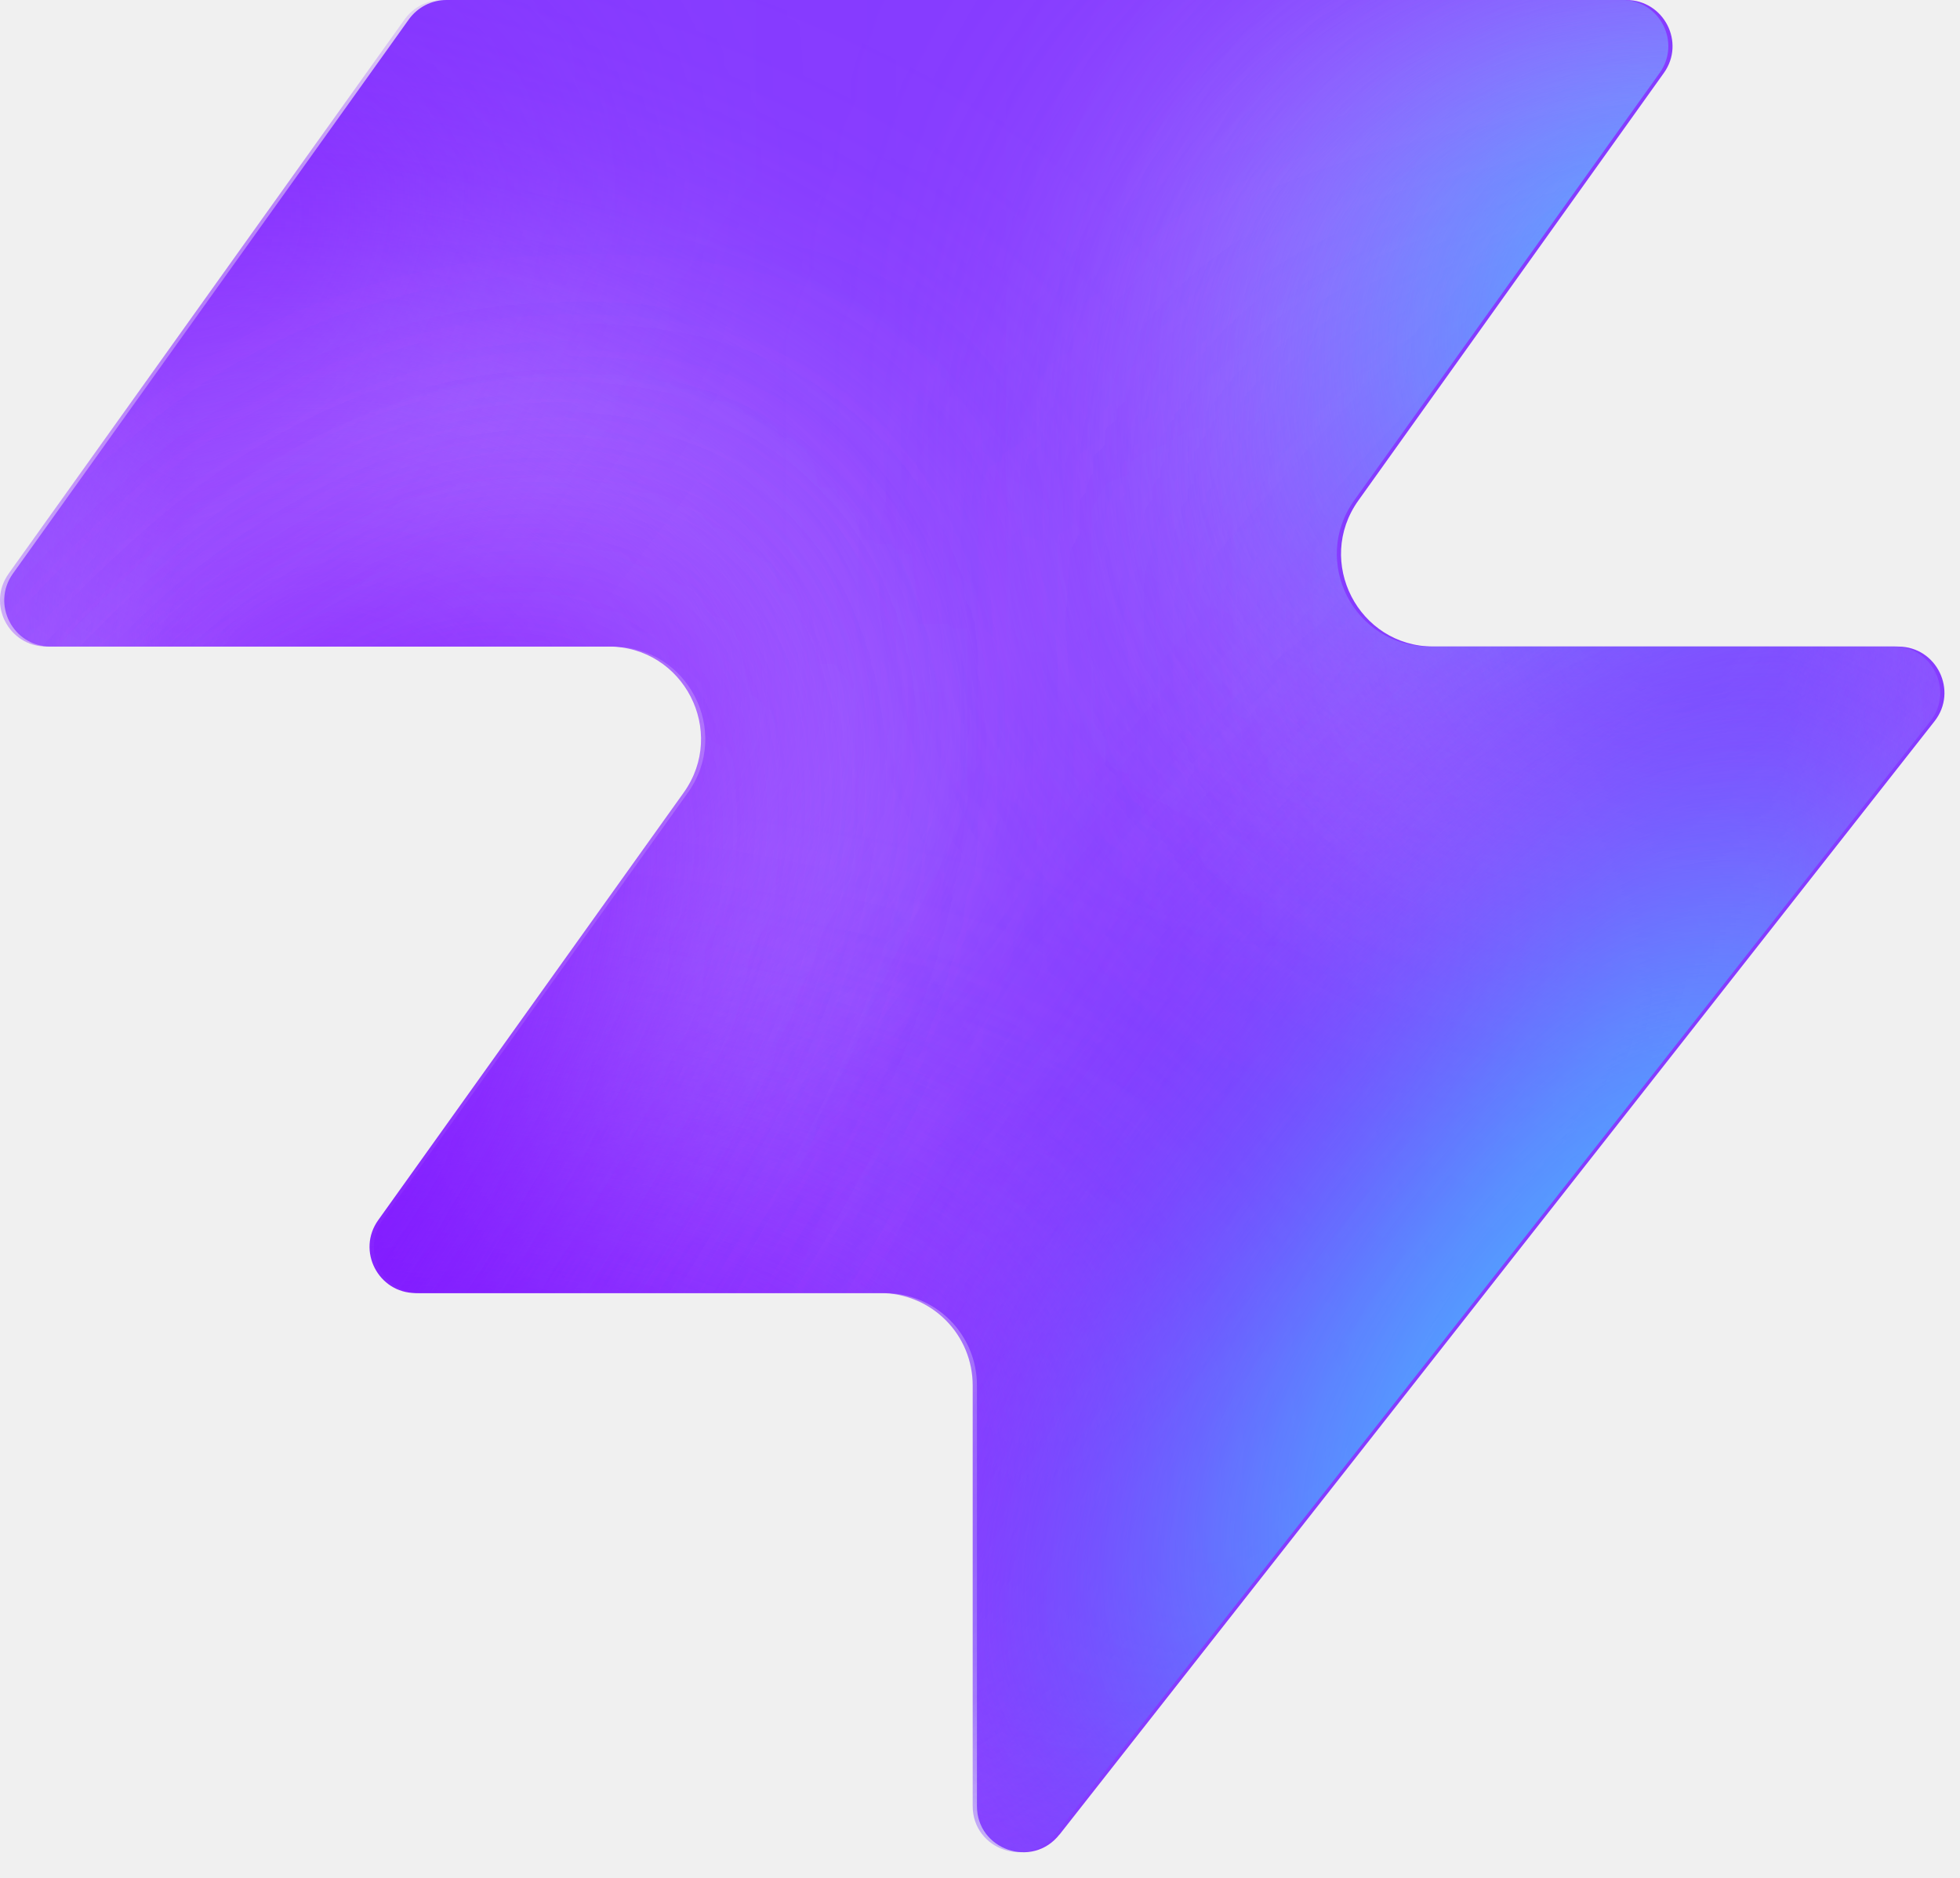
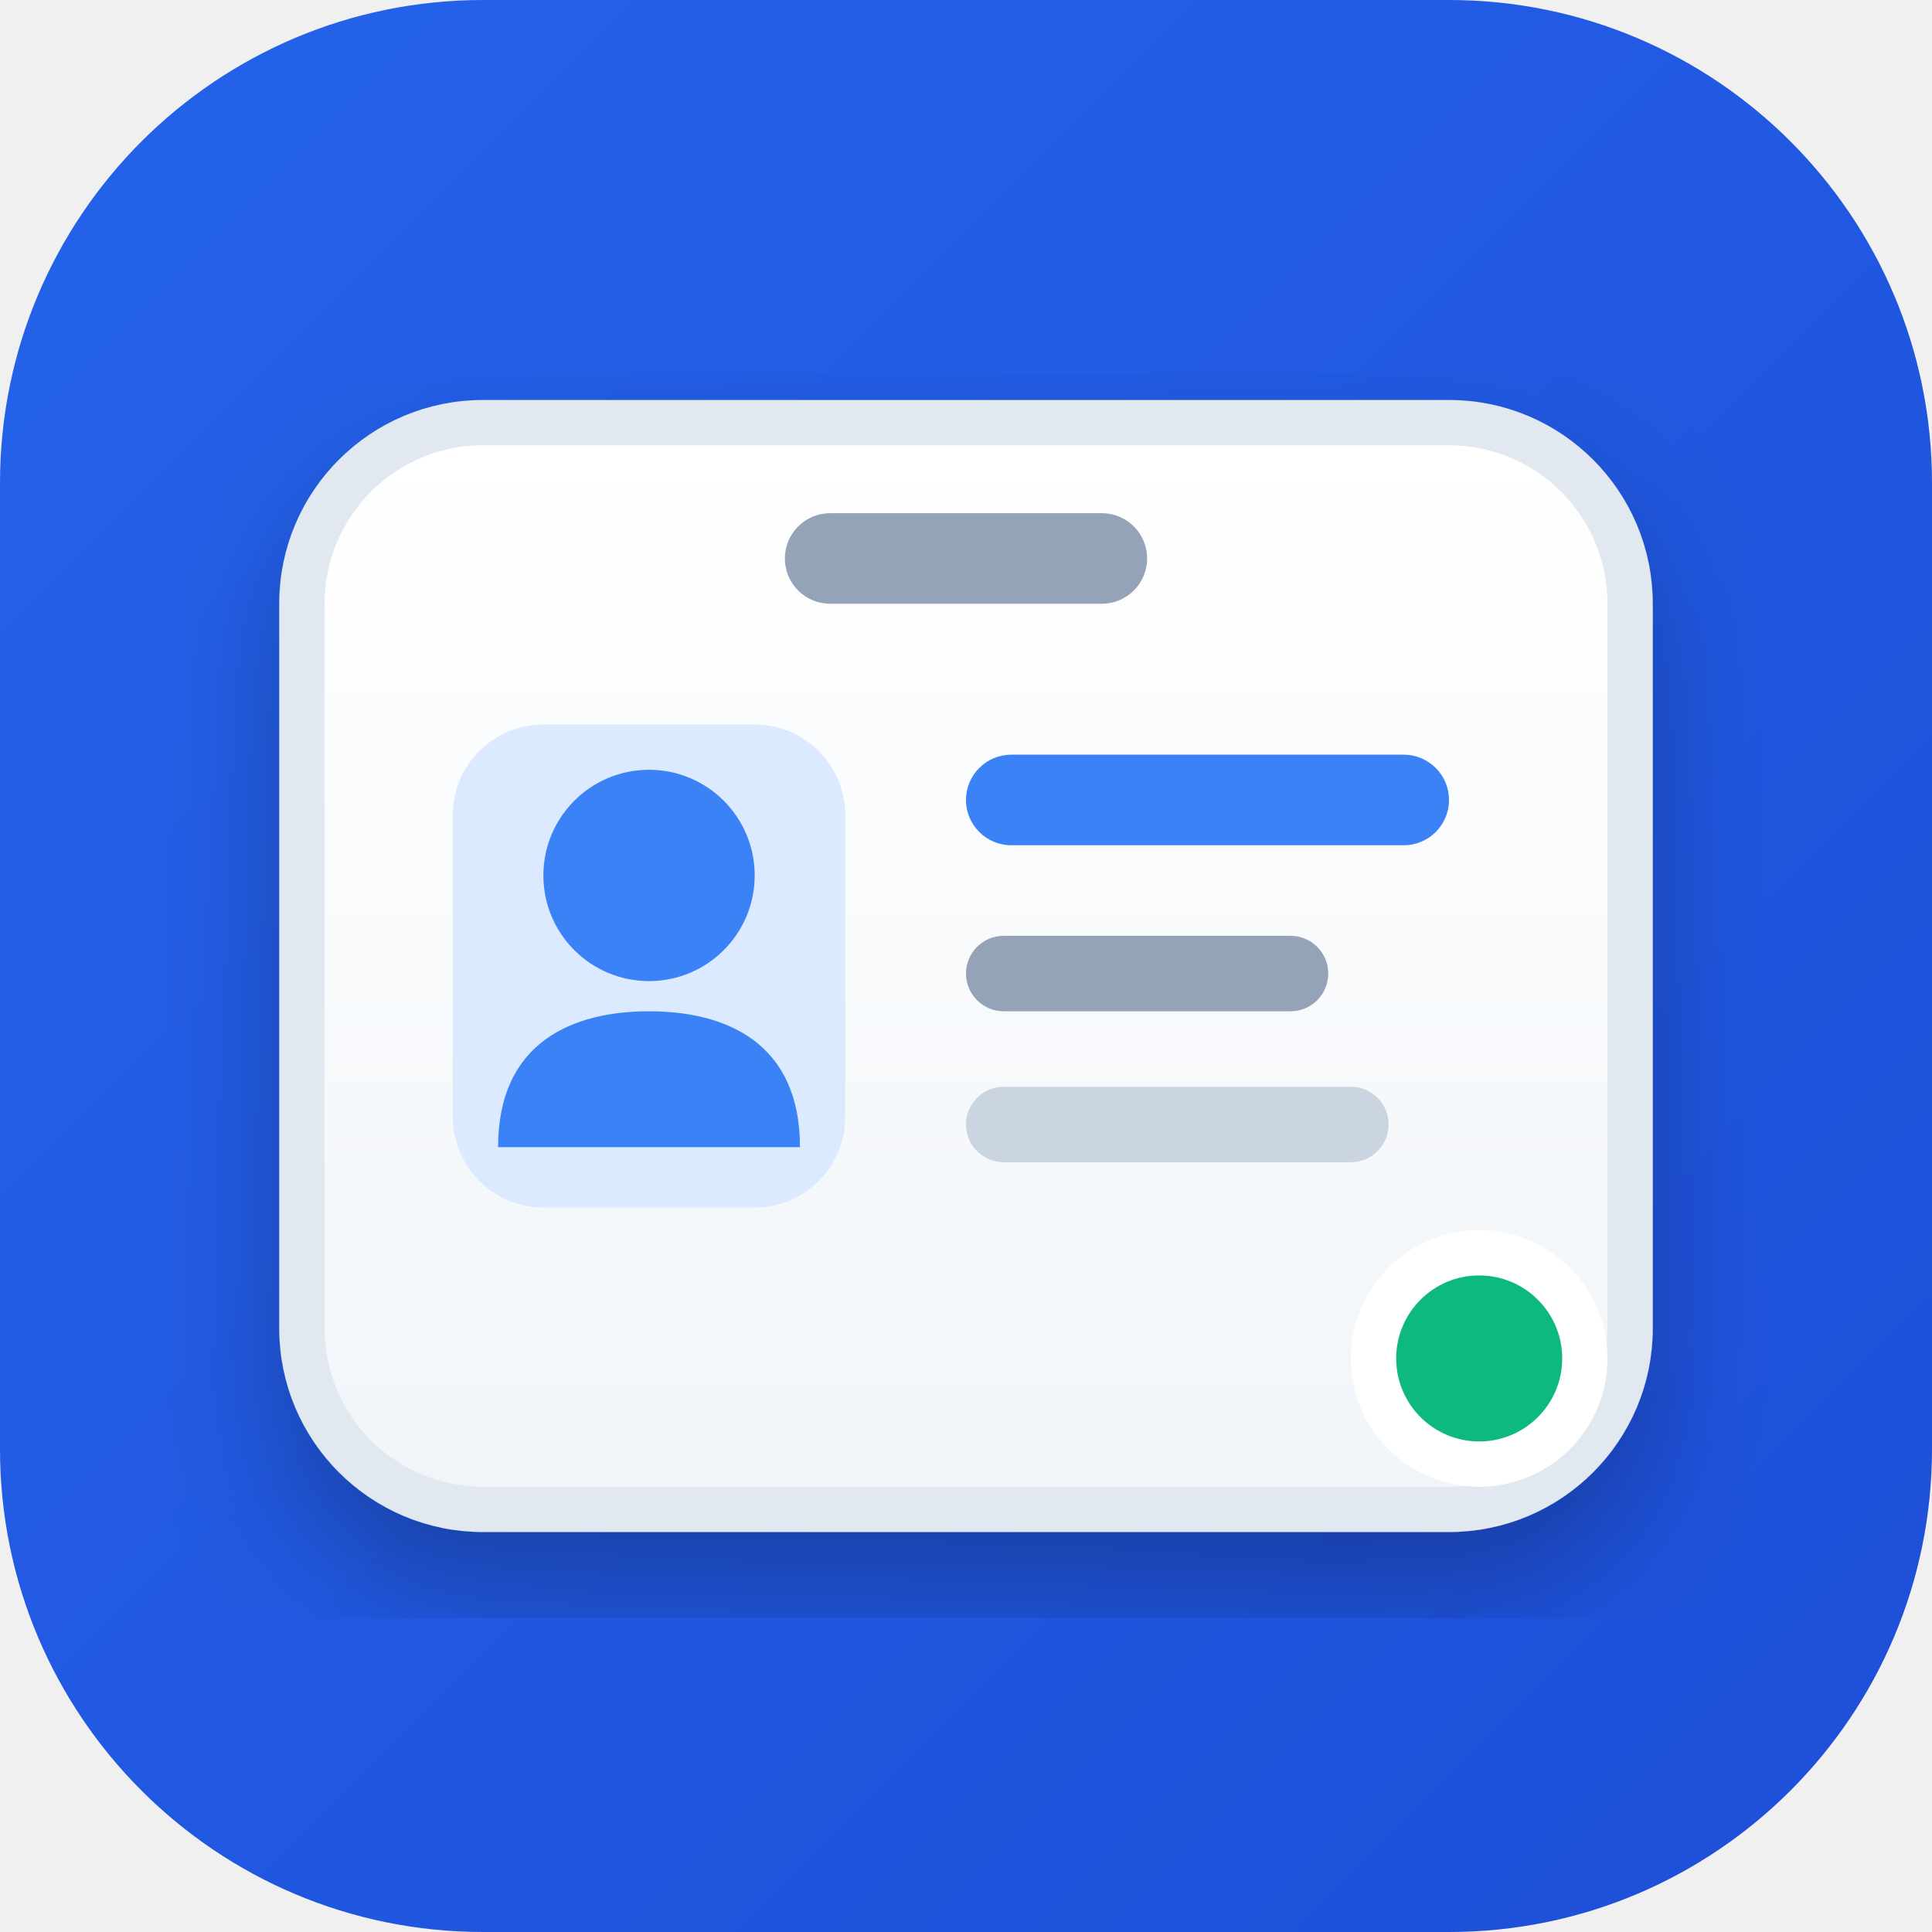
- <svg xmlns="http://www.w3.org/2000/svg" width="48" height="46" fill="none" viewBox="0 0 48 46">
-   <path fill="#863bff" d="M25.946 44.938c-.664.845-2.021.375-2.021-.698V33.937a2.26 2.26 0 0 0-2.262-2.262H10.287c-.92 0-1.456-1.04-.92-1.788l7.48-10.471c1.07-1.497 0-3.578-1.842-3.578H1.237c-.92 0-1.456-1.04-.92-1.788L10.013.474c.214-.297.556-.474.92-.474h28.894c.92 0 1.456 1.04.92 1.788l-7.48 10.471c-1.07 1.498 0 3.579 1.842 3.579h11.377c.943 0 1.473 1.088.89 1.83L25.947 44.94z" style="fill:#863bff;fill:color(display-p3 .525 .23 1);fill-opacity:1" />
-   <mask id="a" width="48" height="46" x="0" y="0" maskUnits="userSpaceOnUse" style="mask-type:alpha">
-     <path fill="#000" d="M25.842 44.938c-.664.844-2.021.375-2.021-.698V33.937a2.26 2.26 0 0 0-2.262-2.262H10.183c-.92 0-1.456-1.04-.92-1.788l7.48-10.471c1.07-1.498 0-3.579-1.842-3.579H1.133c-.92 0-1.456-1.04-.92-1.787L9.91.473c.214-.297.556-.474.92-.474h28.894c.92 0 1.456 1.04.92 1.788l-7.48 10.471c-1.07 1.498 0 3.578 1.842 3.578h11.377c.943 0 1.473 1.088.89 1.832L25.843 44.94z" style="fill:#000;fill-opacity:1" />
-   </mask>
-   <g mask="url(#a)">
-     <g filter="url(#b)">
-       <ellipse cx="5.508" cy="14.704" fill="#ede6ff" rx="5.508" ry="14.704" style="fill:#ede6ff;fill:color(display-p3 .927 .903 1);fill-opacity:1" transform="matrix(.00324 1 1 -.00324 -4.47 31.516)" />
-     </g>
-     <g filter="url(#c)">
-       <ellipse cx="10.399" cy="29.851" fill="#ede6ff" rx="10.399" ry="29.851" style="fill:#ede6ff;fill:color(display-p3 .927 .903 1);fill-opacity:1" transform="matrix(.00324 1 1 -.00324 -39.328 7.883)" />
-     </g>
-     <g filter="url(#d)">
-       <ellipse cx="5.508" cy="30.487" fill="#7e14ff" rx="5.508" ry="30.487" style="fill:#7e14ff;fill:color(display-p3 .492 .077 1);fill-opacity:1" transform="rotate(89.814 -25.913 -14.639)scale(1 -1)" />
-     </g>
-     <g filter="url(#e)">
-       <ellipse cx="5.508" cy="30.599" fill="#7e14ff" rx="5.508" ry="30.599" style="fill:#7e14ff;fill:color(display-p3 .492 .077 1);fill-opacity:1" transform="rotate(89.814 -32.644 -3.334)scale(1 -1)" />
-     </g>
-     <g filter="url(#f)">
-       <ellipse cx="5.508" cy="30.599" fill="#7e14ff" rx="5.508" ry="30.599" style="fill:#7e14ff;fill:color(display-p3 .492 .077 1);fill-opacity:1" transform="matrix(.00324 1 1 -.00324 -34.34 30.47)" />
-     </g>
-     <g filter="url(#g)">
-       <ellipse cx="14.072" cy="22.078" fill="#ede6ff" rx="14.072" ry="22.078" style="fill:#ede6ff;fill:color(display-p3 .927 .903 1);fill-opacity:1" transform="rotate(93.35 24.506 48.493)scale(-1 1)" />
-     </g>
-     <g filter="url(#h)">
-       <ellipse cx="3.47" cy="21.501" fill="#7e14ff" rx="3.47" ry="21.501" style="fill:#7e14ff;fill:color(display-p3 .492 .077 1);fill-opacity:1" transform="rotate(89.009 28.708 47.59)scale(-1 1)" />
-     </g>
-     <g filter="url(#i)">
-       <ellipse cx="3.47" cy="21.501" fill="#7e14ff" rx="3.47" ry="21.501" style="fill:#7e14ff;fill:color(display-p3 .492 .077 1);fill-opacity:1" transform="rotate(89.009 28.708 47.59)scale(-1 1)" />
-     </g>
-     <g filter="url(#j)">
-       <ellipse cx=".387" cy="8.972" fill="#7e14ff" rx="4.407" ry="29.108" style="fill:#7e14ff;fill:color(display-p3 .492 .077 1);fill-opacity:1" transform="rotate(39.51 .387 8.972)" />
-     </g>
-     <g filter="url(#k)">
-       <ellipse cx="47.523" cy="-6.092" fill="#7e14ff" rx="4.407" ry="29.108" style="fill:#7e14ff;fill:color(display-p3 .492 .077 1);fill-opacity:1" transform="rotate(37.892 47.523 -6.092)" />
-     </g>
-     <g filter="url(#l)">
-       <ellipse cx="41.412" cy="6.333" fill="#47bfff" rx="5.971" ry="9.665" style="fill:#47bfff;fill:color(display-p3 .28 .748 1);fill-opacity:1" transform="rotate(37.892 41.412 6.333)" />
-     </g>
-     <g filter="url(#m)">
-       <ellipse cx="-1.879" cy="38.332" fill="#7e14ff" rx="4.407" ry="29.108" style="fill:#7e14ff;fill:color(display-p3 .492 .077 1);fill-opacity:1" transform="rotate(37.892 -1.88 38.332)" />
-     </g>
-     <g filter="url(#n)">
-       <ellipse cx="-1.879" cy="38.332" fill="#7e14ff" rx="4.407" ry="29.108" style="fill:#7e14ff;fill:color(display-p3 .492 .077 1);fill-opacity:1" transform="rotate(37.892 -1.88 38.332)" />
-     </g>
-     <g filter="url(#o)">
-       <ellipse cx="35.651" cy="29.907" fill="#7e14ff" rx="4.407" ry="29.108" style="fill:#7e14ff;fill:color(display-p3 .492 .077 1);fill-opacity:1" transform="rotate(37.892 35.651 29.907)" />
-     </g>
-     <g filter="url(#p)">
-       <ellipse cx="38.418" cy="32.4" fill="#47bfff" rx="5.971" ry="15.297" style="fill:#47bfff;fill:color(display-p3 .28 .748 1);fill-opacity:1" transform="rotate(37.892 38.418 32.4)" />
-     </g>
-   </g>
+ <svg xmlns="http://www.w3.org/2000/svg" viewBox="0 0 64 64" fill="none">
  <defs>
-     <filter id="b" width="60.045" height="41.654" x="-19.77" y="16.149" color-interpolation-filters="sRGB" filterUnits="userSpaceOnUse">
-       <feFlood flood-opacity="0" result="BackgroundImageFix" />
-       <feBlend in="SourceGraphic" in2="BackgroundImageFix" result="shape" />
-       <feGaussianBlur result="effect1_foregroundBlur_2002_17158" stdDeviation="7.659" />
-     </filter>
-     <filter id="c" width="90.34" height="51.437" x="-54.613" y="-7.533" color-interpolation-filters="sRGB" filterUnits="userSpaceOnUse">
-       <feFlood flood-opacity="0" result="BackgroundImageFix" />
-       <feBlend in="SourceGraphic" in2="BackgroundImageFix" result="shape" />
-       <feGaussianBlur result="effect1_foregroundBlur_2002_17158" stdDeviation="7.659" />
-     </filter>
-     <filter id="d" width="79.355" height="29.4" x="-49.64" y="2.03" color-interpolation-filters="sRGB" filterUnits="userSpaceOnUse">
-       <feFlood flood-opacity="0" result="BackgroundImageFix" />
-       <feBlend in="SourceGraphic" in2="BackgroundImageFix" result="shape" />
-       <feGaussianBlur result="effect1_foregroundBlur_2002_17158" stdDeviation="4.596" />
-     </filter>
-     <filter id="e" width="79.579" height="29.4" x="-45.045" y="20.029" color-interpolation-filters="sRGB" filterUnits="userSpaceOnUse">
-       <feFlood flood-opacity="0" result="BackgroundImageFix" />
-       <feBlend in="SourceGraphic" in2="BackgroundImageFix" result="shape" />
-       <feGaussianBlur result="effect1_foregroundBlur_2002_17158" stdDeviation="4.596" />
-     </filter>
-     <filter id="f" width="79.579" height="29.4" x="-43.513" y="21.178" color-interpolation-filters="sRGB" filterUnits="userSpaceOnUse">
-       <feFlood flood-opacity="0" result="BackgroundImageFix" />
-       <feBlend in="SourceGraphic" in2="BackgroundImageFix" result="shape" />
-       <feGaussianBlur result="effect1_foregroundBlur_2002_17158" stdDeviation="4.596" />
-     </filter>
-     <filter id="g" width="74.749" height="58.852" x="15.756" y="-17.901" color-interpolation-filters="sRGB" filterUnits="userSpaceOnUse">
-       <feFlood flood-opacity="0" result="BackgroundImageFix" />
-       <feBlend in="SourceGraphic" in2="BackgroundImageFix" result="shape" />
-       <feGaussianBlur result="effect1_foregroundBlur_2002_17158" stdDeviation="7.659" />
-     </filter>
-     <filter id="h" width="61.377" height="25.362" x="23.548" y="2.284" color-interpolation-filters="sRGB" filterUnits="userSpaceOnUse">
-       <feFlood flood-opacity="0" result="BackgroundImageFix" />
-       <feBlend in="SourceGraphic" in2="BackgroundImageFix" result="shape" />
-       <feGaussianBlur result="effect1_foregroundBlur_2002_17158" stdDeviation="4.596" />
-     </filter>
-     <filter id="i" width="61.377" height="25.362" x="23.548" y="2.284" color-interpolation-filters="sRGB" filterUnits="userSpaceOnUse">
-       <feFlood flood-opacity="0" result="BackgroundImageFix" />
-       <feBlend in="SourceGraphic" in2="BackgroundImageFix" result="shape" />
-       <feGaussianBlur result="effect1_foregroundBlur_2002_17158" stdDeviation="4.596" />
-     </filter>
-     <filter id="j" width="56.045" height="63.649" x="-27.636" y="-22.853" color-interpolation-filters="sRGB" filterUnits="userSpaceOnUse">
-       <feFlood flood-opacity="0" result="BackgroundImageFix" />
-       <feBlend in="SourceGraphic" in2="BackgroundImageFix" result="shape" />
-       <feGaussianBlur result="effect1_foregroundBlur_2002_17158" stdDeviation="4.596" />
-     </filter>
-     <filter id="k" width="54.814" height="64.646" x="20.116" y="-38.415" color-interpolation-filters="sRGB" filterUnits="userSpaceOnUse">
-       <feFlood flood-opacity="0" result="BackgroundImageFix" />
-       <feBlend in="SourceGraphic" in2="BackgroundImageFix" result="shape" />
-       <feGaussianBlur result="effect1_foregroundBlur_2002_17158" stdDeviation="4.596" />
-     </filter>
-     <filter id="l" width="33.541" height="35.313" x="24.641" y="-11.323" color-interpolation-filters="sRGB" filterUnits="userSpaceOnUse">
-       <feFlood flood-opacity="0" result="BackgroundImageFix" />
-       <feBlend in="SourceGraphic" in2="BackgroundImageFix" result="shape" />
-       <feGaussianBlur result="effect1_foregroundBlur_2002_17158" stdDeviation="4.596" />
-     </filter>
-     <filter id="m" width="54.814" height="64.646" x="-29.286" y="6.009" color-interpolation-filters="sRGB" filterUnits="userSpaceOnUse">
-       <feFlood flood-opacity="0" result="BackgroundImageFix" />
-       <feBlend in="SourceGraphic" in2="BackgroundImageFix" result="shape" />
-       <feGaussianBlur result="effect1_foregroundBlur_2002_17158" stdDeviation="4.596" />
-     </filter>
-     <filter id="n" width="54.814" height="64.646" x="-29.286" y="6.009" color-interpolation-filters="sRGB" filterUnits="userSpaceOnUse">
-       <feFlood flood-opacity="0" result="BackgroundImageFix" />
-       <feBlend in="SourceGraphic" in2="BackgroundImageFix" result="shape" />
-       <feGaussianBlur result="effect1_foregroundBlur_2002_17158" stdDeviation="4.596" />
-     </filter>
-     <filter id="o" width="54.814" height="64.646" x="8.244" y="-2.416" color-interpolation-filters="sRGB" filterUnits="userSpaceOnUse">
-       <feFlood flood-opacity="0" result="BackgroundImageFix" />
-       <feBlend in="SourceGraphic" in2="BackgroundImageFix" result="shape" />
-       <feGaussianBlur result="effect1_foregroundBlur_2002_17158" stdDeviation="4.596" />
-     </filter>
-     <filter id="p" width="39.409" height="43.623" x="18.713" y="10.588" color-interpolation-filters="sRGB" filterUnits="userSpaceOnUse">
-       <feFlood flood-opacity="0" result="BackgroundImageFix" />
-       <feBlend in="SourceGraphic" in2="BackgroundImageFix" result="shape" />
-       <feGaussianBlur result="effect1_foregroundBlur_2002_17158" stdDeviation="4.596" />
+     <linearGradient id="bgGrad" x1="0%" y1="0%" x2="100%" y2="100%">
+       <stop offset="0%" stop-color="#2563EB" />
+       <stop offset="100%" stop-color="#1D4ED8" />
+     </linearGradient>
+     <linearGradient id="cardGrad" x1="0%" y1="0%" x2="0%" y2="100%">
+       <stop offset="0%" stop-color="#FFFFFF" />
+       <stop offset="100%" stop-color="#F1F5F9" />
+     </linearGradient>
+     <filter id="shadow" x="-10%" y="-10%" width="120%" height="120%">
+       <feDropShadow dx="0" dy="2" stdDeviation="2" flood-opacity="0.25" />
    </filter>
  </defs>
+   <rect width="64" height="64" rx="16" fill="url(#bgGrad)" />
+   <g filter="url(#shadow)">
+     <rect x="10" y="14" width="44" height="36" rx="6" fill="url(#cardGrad)" stroke="#E2E8F0" stroke-width="1.5" />
+     <rect x="26" y="17" width="12" height="3" rx="1.5" fill="#94A3B8" />
+     <rect x="15" y="24" width="13" height="16" rx="3" fill="#DBEAFE" />
+     <circle cx="21.5" cy="29" r="3.5" fill="#3B82F6" />
+     <path d="M16.5 38 C16.5 34.5 19 33.5 21.5 33.5 C24 33.5 26.5 34.5 26.5 38 Z" fill="#3B82F6" />
+     <rect x="32" y="25" width="16" height="3" rx="1.5" fill="#3B82F6" />
+     <rect x="32" y="31" width="12" height="2.5" rx="1.25" fill="#94A3B8" />
+     <rect x="32" y="36" width="14" height="2.5" rx="1.25" fill="#CBD5E1" />
+     <circle cx="49" cy="45" r="3.5" fill="#10B981" stroke="#FFFFFF" stroke-width="1.5" />
+   </g>
</svg>
